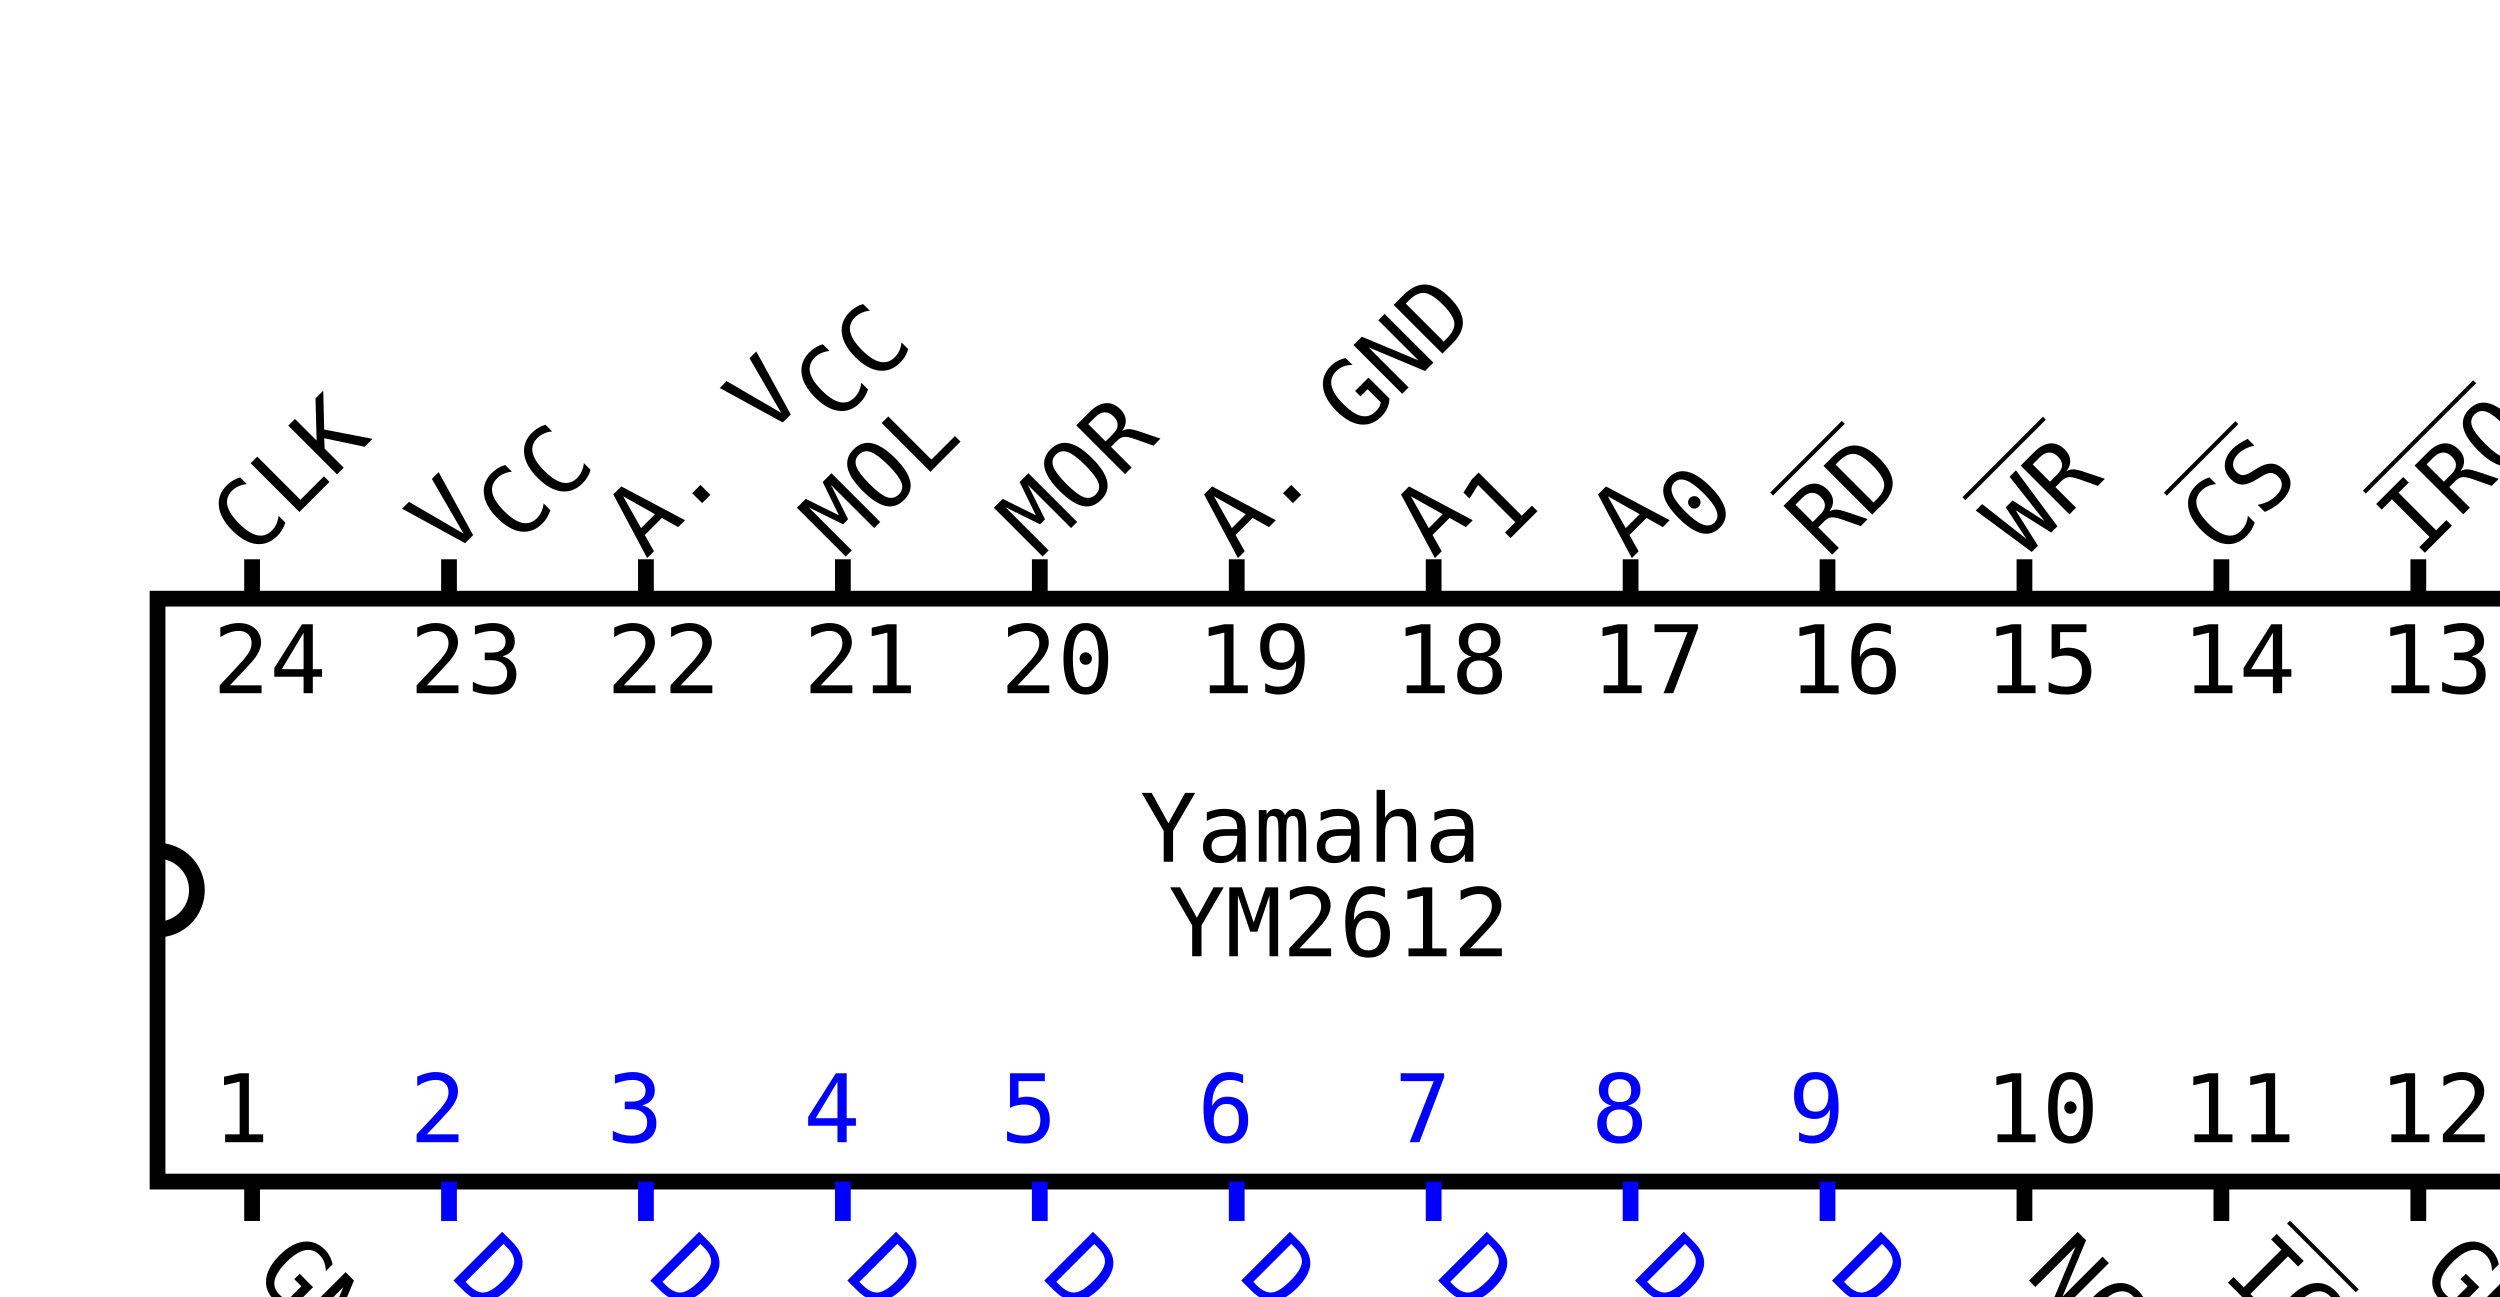
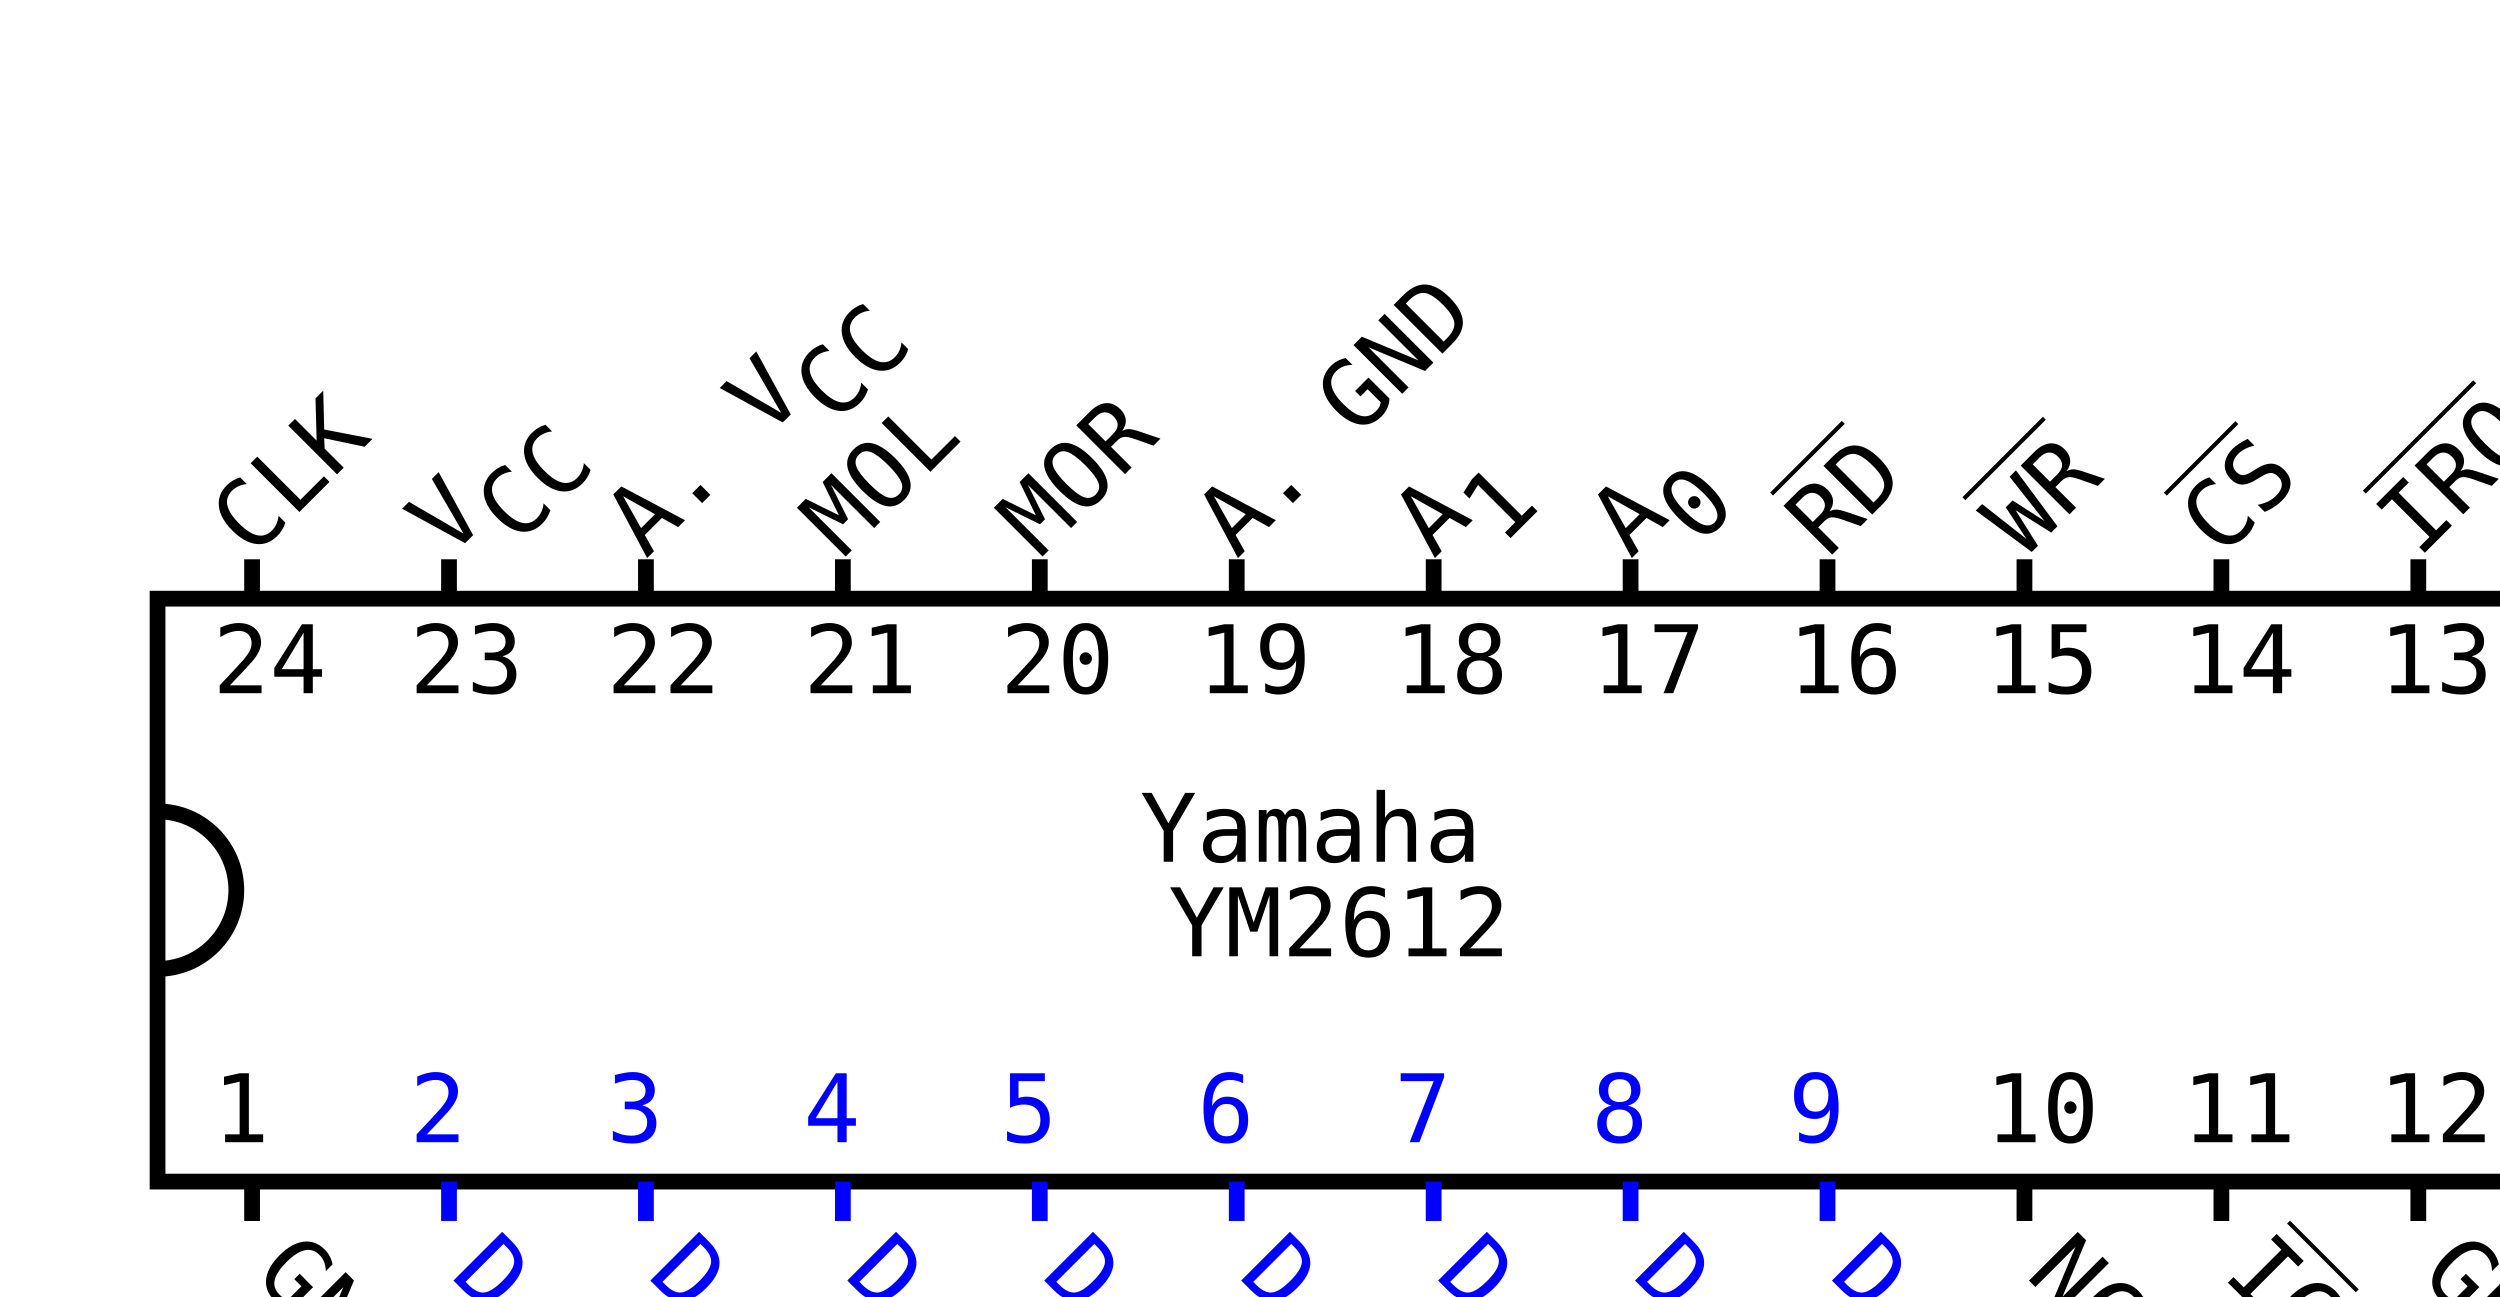
<svg xmlns="http://www.w3.org/2000/svg" version="1.1">
  <rect x="20" y="76" width="300" height="74" fill="none" stroke-width="2" stroke="black" />
  <text x="170" y="113" transform="rotate(0 170 113)" alignment-baseline="central" text-anchor="middle" font-family="monospace">
    <tspan x="170" dy="-0.3em">Yamaha</tspan>
    <tspan x="170" dy="1em">YM2612</tspan>
  </text>
-   <path d="M20 108   A 5 5 0 0 1 20 118" stroke="black" fill="black" fill-opacity="0" stroke-width="2" />
+   <path d="M20 103   A 10 10 0 0 1 20 123" stroke="black" fill="black" fill-opacity="0" stroke-width="2" />
  <line x1="32" y1="76" x2="32" y2="71" stroke="black" stroke-width="2" />
  <text x="27" y="88" font-family="monospace" fill="black">24</text>
  <text x="32" y="71" transform="rotate(-45 32 71)" font-family="monospace" fill="black">CLK</text>
  <line x1="57" y1="76" x2="57" y2="71" stroke="black" stroke-width="2" />
  <text x="52" y="88" font-family="monospace" fill="black">23</text>
  <text x="57" y="71" transform="rotate(-45 57 71)" font-family="monospace" fill="black">V<tspan dy="5">CC</tspan>
  </text>
  <line x1="82" y1="76" x2="82" y2="71" stroke="black" stroke-width="2" />
  <text x="77" y="88" font-family="monospace" fill="black">22</text>
  <text x="82" y="71" transform="rotate(-45 82 71)" font-family="monospace" fill="black">A. V<tspan dy="5">CC</tspan>
  </text>
  <line x1="107" y1="76" x2="107" y2="71" stroke="black" stroke-width="2" />
  <text x="102" y="88" font-family="monospace" fill="black">21</text>
  <text x="107" y="71" transform="rotate(-45 107 71)" font-family="monospace" fill="black">MOL</text>
  <line x1="132" y1="76" x2="132" y2="71" stroke="black" stroke-width="2" />
  <text x="127" y="88" font-family="monospace" fill="black">20</text>
  <text x="132" y="71" transform="rotate(-45 132 71)" font-family="monospace" fill="black">MOR</text>
  <line x1="157" y1="76" x2="157" y2="71" stroke="black" stroke-width="2" />
  <text x="152" y="88" font-family="monospace" fill="black">19</text>
  <text x="157" y="71" transform="rotate(-45 157 71)" font-family="monospace" fill="black">A. GND</text>
  <line x1="182" y1="76" x2="182" y2="71" stroke="black" stroke-width="2" />
  <text x="177" y="88" font-family="monospace" fill="black">18</text>
  <text x="182" y="71" transform="rotate(-45 182 71)" font-family="monospace" fill="black">A<tspan dy="5">1</tspan>
  </text>
  <line x1="207" y1="76" x2="207" y2="71" stroke="black" stroke-width="2" />
  <text x="202" y="88" font-family="monospace" fill="black">17</text>
  <text x="207" y="71" transform="rotate(-45 207 71)" font-family="monospace" fill="black">A<tspan dy="5">0</tspan>
  </text>
  <line x1="232" y1="76" x2="232" y2="71" stroke="black" stroke-width="2" />
  <text x="227" y="88" font-family="monospace" fill="black">16</text>
  <text x="232" y="71" transform="rotate(-45 232 71)" font-family="monospace" fill="black" style="text-decoration: overline">RD</text>
  <line x1="257" y1="76" x2="257" y2="71" stroke="black" stroke-width="2" />
  <text x="252" y="88" font-family="monospace" fill="black">15</text>
  <text x="257" y="71" transform="rotate(-45 257 71)" font-family="monospace" fill="black" style="text-decoration: overline">WR</text>
  <line x1="282" y1="76" x2="282" y2="71" stroke="black" stroke-width="2" />
  <text x="277" y="88" font-family="monospace" fill="black">14</text>
  <text x="282" y="71" transform="rotate(-45 282 71)" font-family="monospace" fill="black" style="text-decoration: overline">CS</text>
  <line x1="307" y1="76" x2="307" y2="71" stroke="black" stroke-width="2" />
  <text x="302" y="88" font-family="monospace" fill="black">13</text>
  <text x="307" y="71" transform="rotate(-45 307 71)" font-family="monospace" fill="black" style="text-decoration: overline">IRQ</text>
  <line x1="32" y1="150" x2="32" y2="155" stroke="black" stroke-width="2" />
  <text x="27" y="145" font-family="monospace" fill="black">1</text>
  <text x="32" y="162" transform="rotate(45 32 162)" font-family="monospace" fill="black">GND</text>
  <line x1="57" y1="150" x2="57" y2="155" stroke="blue" stroke-width="2" />
  <text x="52" y="145" font-family="monospace" fill="blue">2</text>
  <text x="57" y="162" transform="rotate(45 57 162)" font-family="monospace" fill="blue">D<tspan dy="5">0</tspan>
  </text>
  <line x1="82" y1="150" x2="82" y2="155" stroke="blue" stroke-width="2" />
  <text x="77" y="145" font-family="monospace" fill="blue">3</text>
  <text x="82" y="162" transform="rotate(45 82 162)" font-family="monospace" fill="blue">D<tspan dy="5">1</tspan>
  </text>
  <line x1="107" y1="150" x2="107" y2="155" stroke="blue" stroke-width="2" />
  <text x="102" y="145" font-family="monospace" fill="blue">4</text>
  <text x="107" y="162" transform="rotate(45 107 162)" font-family="monospace" fill="blue">D<tspan dy="5">2</tspan>
  </text>
  <line x1="132" y1="150" x2="132" y2="155" stroke="blue" stroke-width="2" />
  <text x="127" y="145" font-family="monospace" fill="blue">5</text>
  <text x="132" y="162" transform="rotate(45 132 162)" font-family="monospace" fill="blue">D<tspan dy="5">3</tspan>
  </text>
  <line x1="157" y1="150" x2="157" y2="155" stroke="blue" stroke-width="2" />
  <text x="152" y="145" font-family="monospace" fill="blue">6</text>
  <text x="157" y="162" transform="rotate(45 157 162)" font-family="monospace" fill="blue">D<tspan dy="5">4</tspan>
  </text>
  <line x1="182" y1="150" x2="182" y2="155" stroke="blue" stroke-width="2" />
  <text x="177" y="145" font-family="monospace" fill="blue">7</text>
  <text x="182" y="162" transform="rotate(45 182 162)" font-family="monospace" fill="blue">D<tspan dy="5">5</tspan>
  </text>
  <line x1="207" y1="150" x2="207" y2="155" stroke="blue" stroke-width="2" />
  <text x="202" y="145" font-family="monospace" fill="blue">8</text>
  <text x="207" y="162" transform="rotate(45 207 162)" font-family="monospace" fill="blue">D<tspan dy="5">6</tspan>
  </text>
  <line x1="232" y1="150" x2="232" y2="155" stroke="blue" stroke-width="2" />
  <text x="227" y="145" font-family="monospace" fill="blue">9</text>
  <text x="232" y="162" transform="rotate(45 232 162)" font-family="monospace" fill="blue">D<tspan dy="5">7</tspan>
  </text>
  <line x1="257" y1="150" x2="257" y2="155" stroke="black" stroke-width="2" />
  <text x="252" y="145" font-family="monospace" fill="black">10</text>
  <text x="257" y="162" transform="rotate(45 257 162)" font-family="monospace" fill="black">NC</text>
  <line x1="282" y1="150" x2="282" y2="155" stroke="black" stroke-width="2" />
  <text x="277" y="145" font-family="monospace" fill="black">11</text>
  <text x="282" y="162" transform="rotate(45 282 162)" font-family="monospace" fill="black" style="text-decoration: overline">IC</text>
  <line x1="307" y1="150" x2="307" y2="155" stroke="black" stroke-width="2" />
  <text x="302" y="145" font-family="monospace" fill="black">12</text>
  <text x="307" y="162" transform="rotate(45 307 162)" font-family="monospace" fill="black">GND</text>
</svg>
